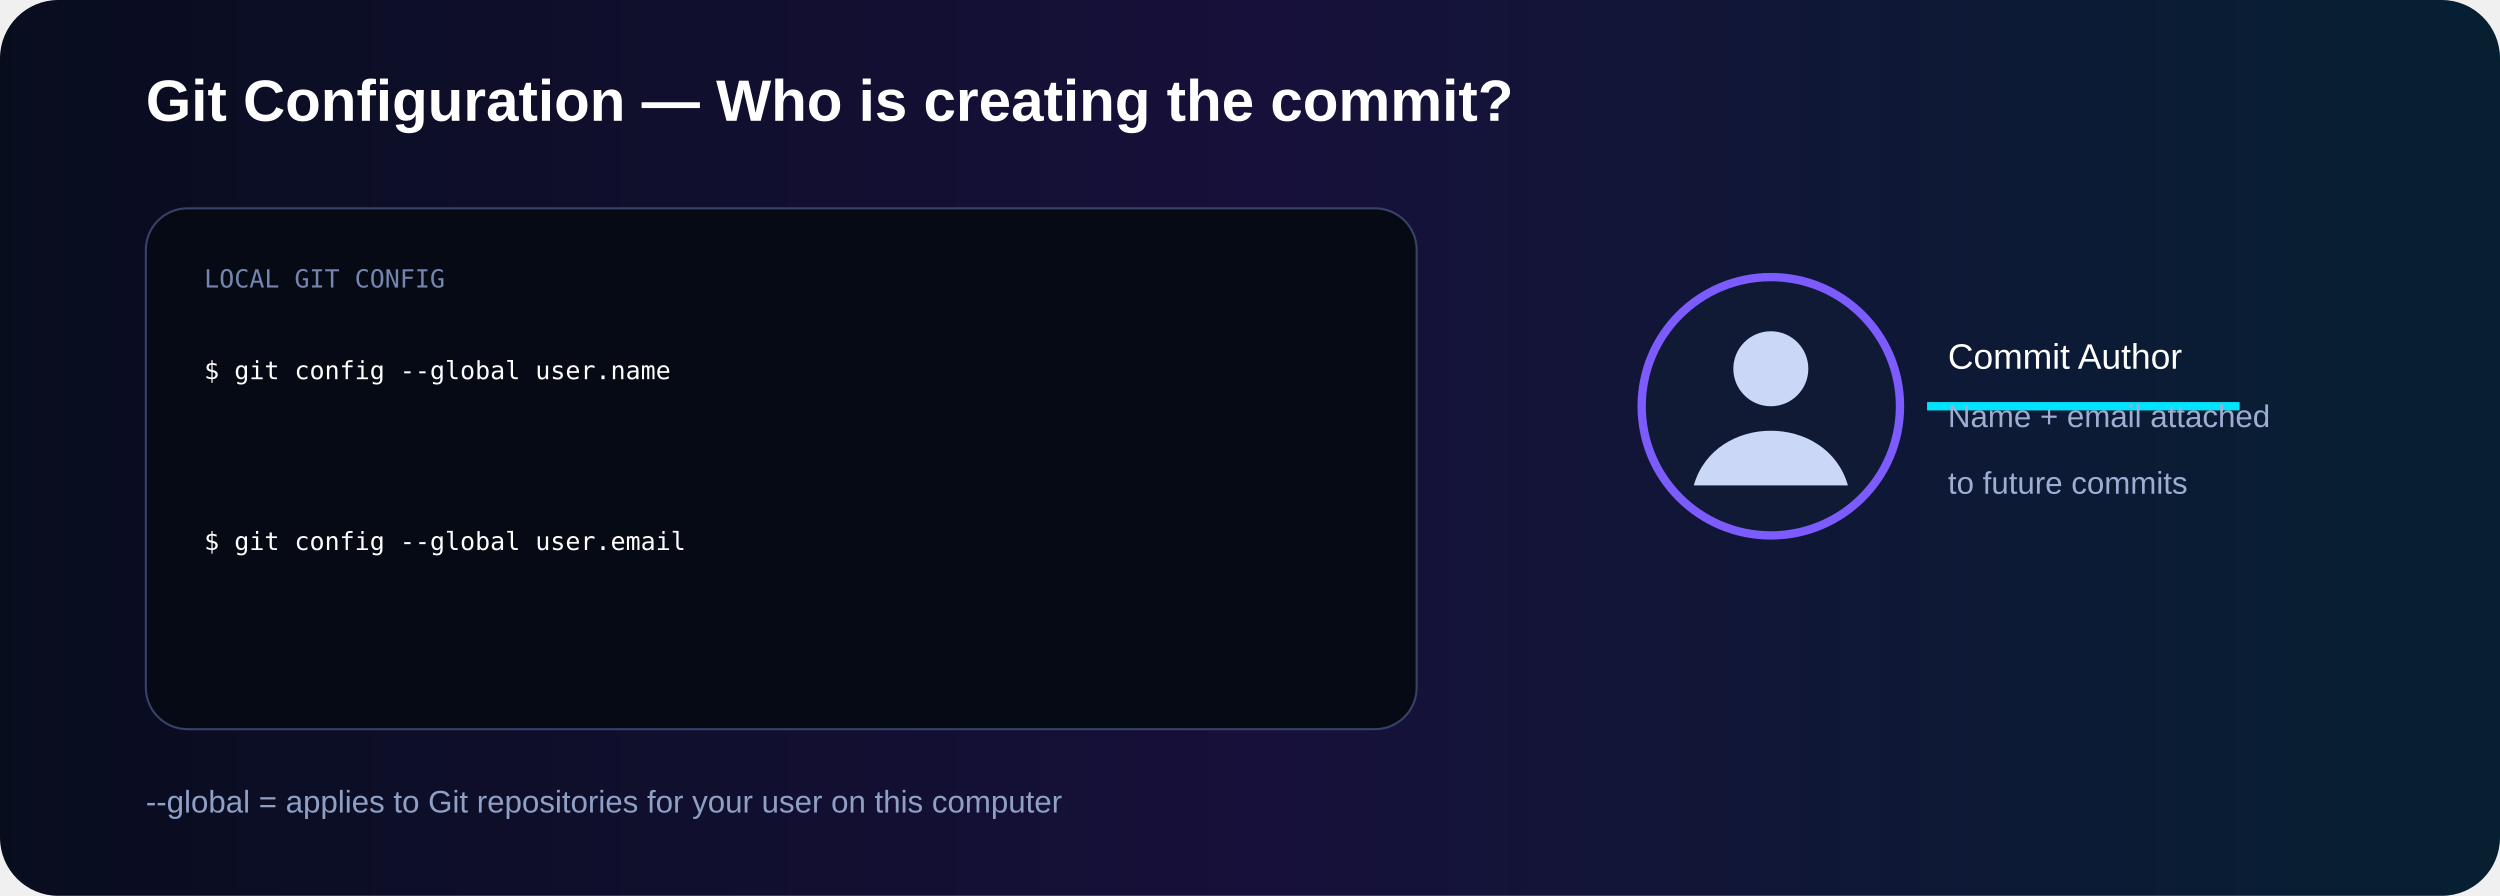
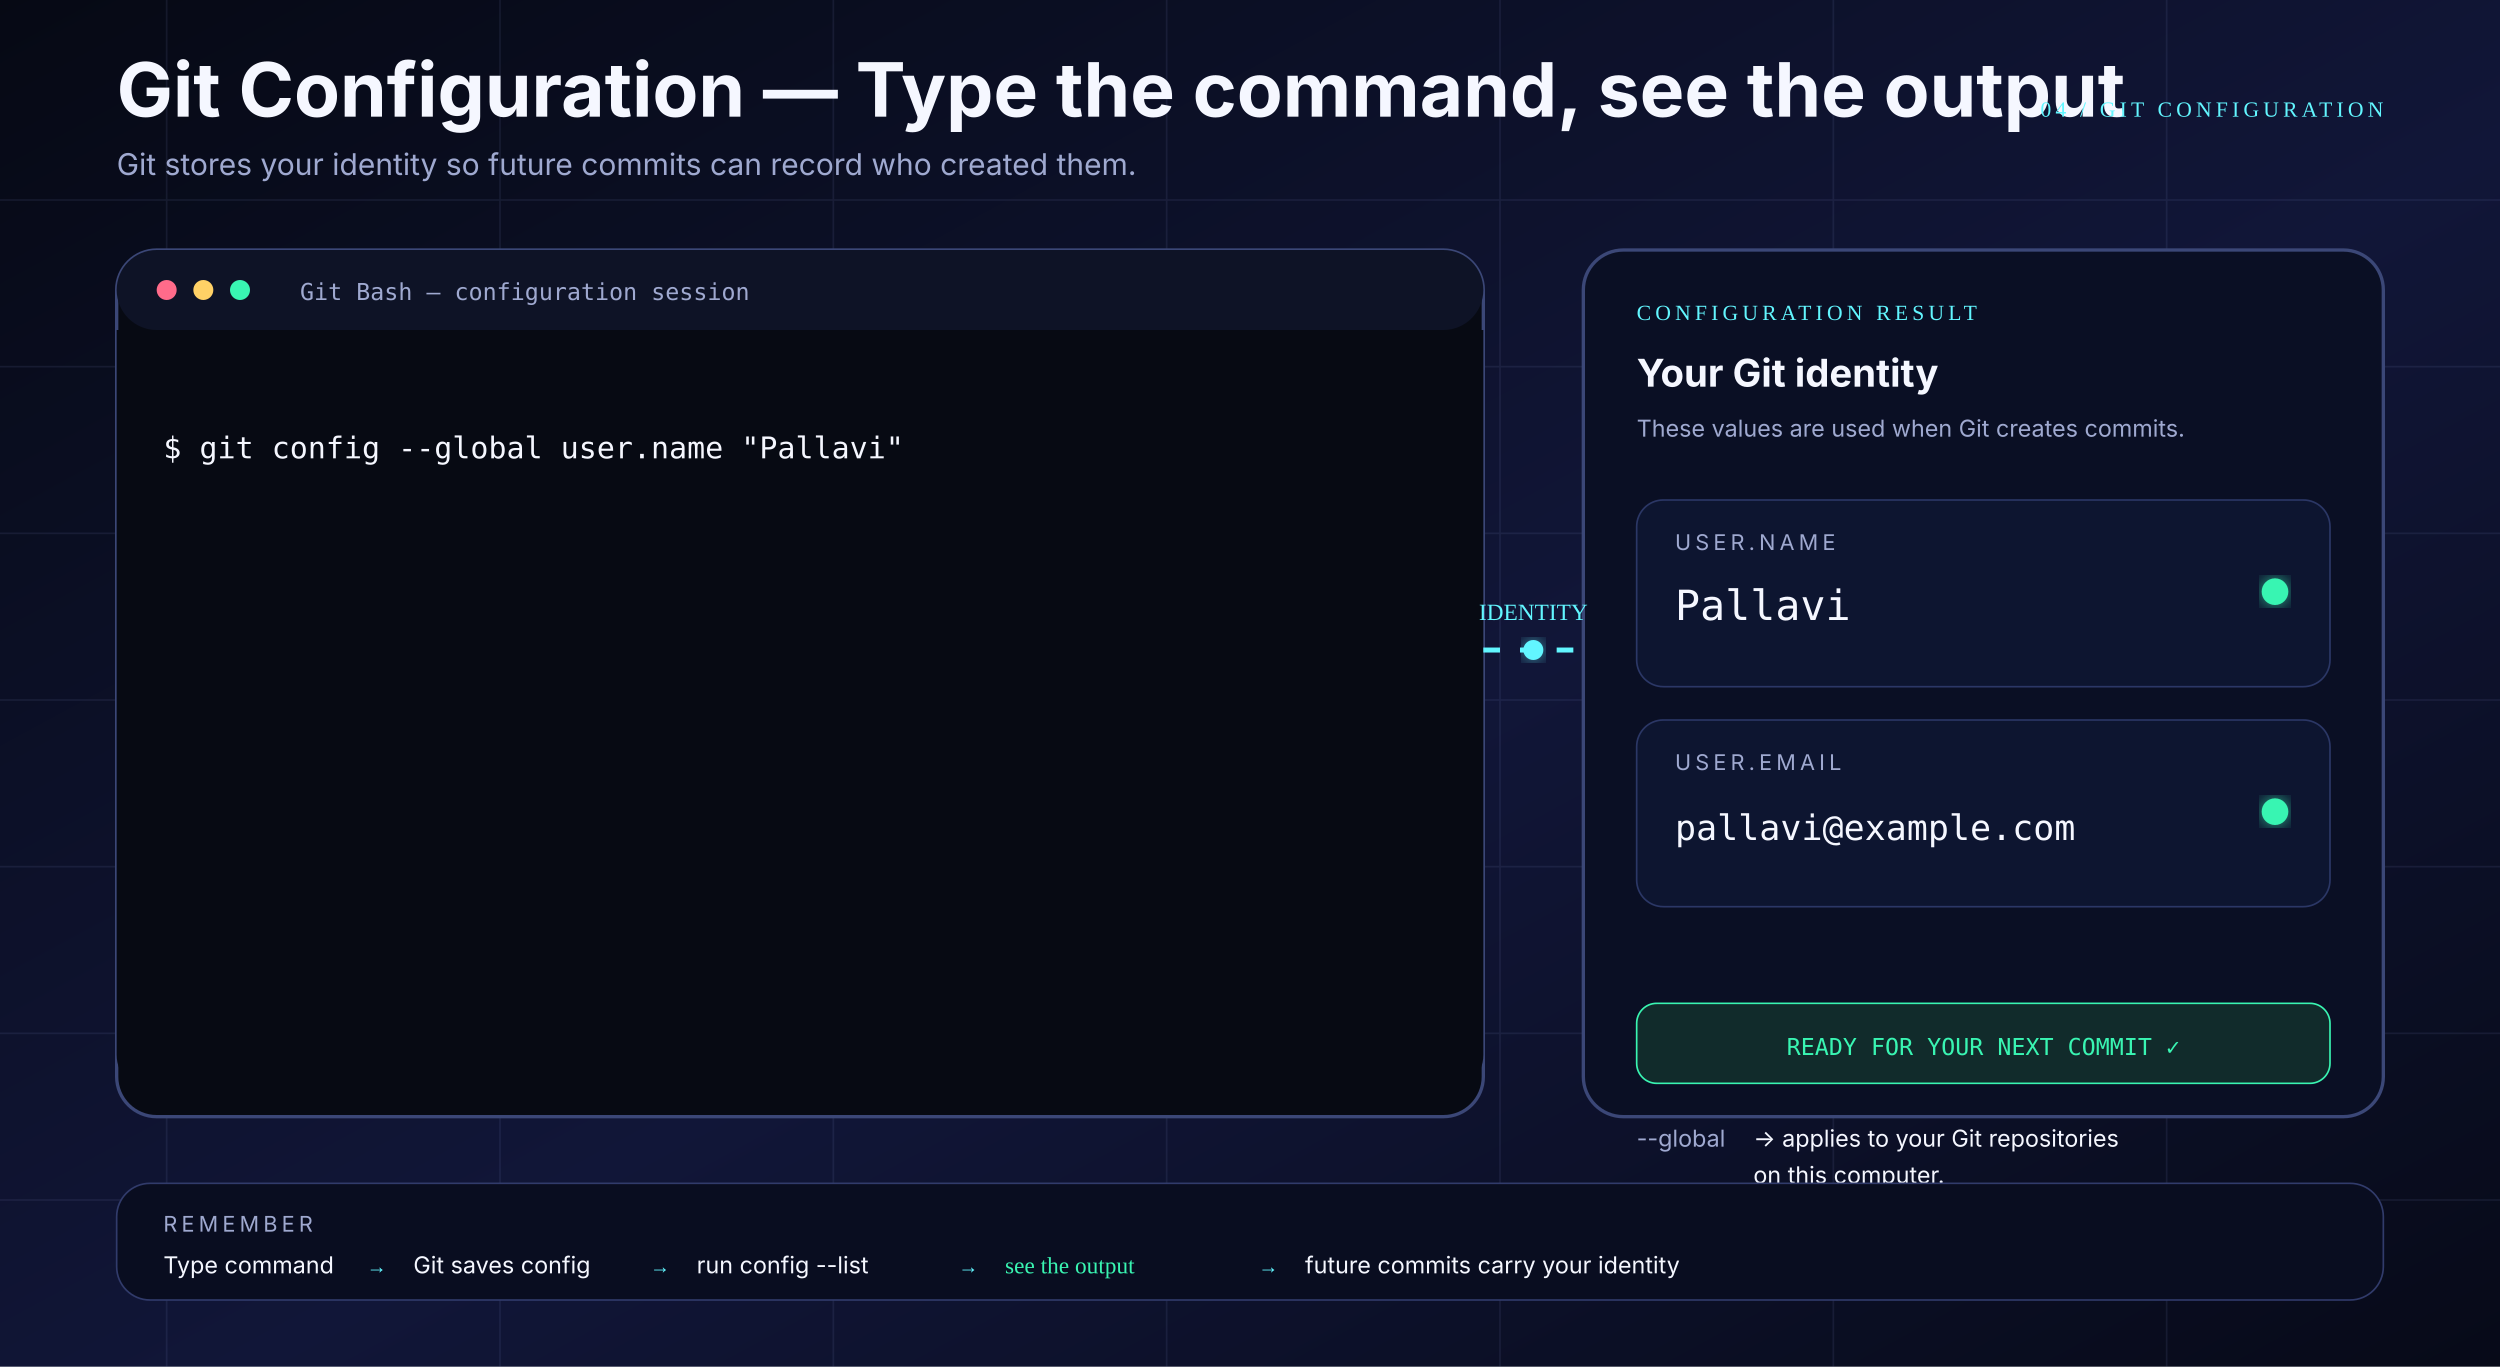
- <svg xmlns="http://www.w3.org/2000/svg" width="1200" height="430" viewBox="0 0 1200 430">
+ <svg xmlns="http://www.w3.org/2000/svg" width="1500" height="820" viewBox="0 0 1500 820">
  <defs>
-     <linearGradient id="b" x1="0" x2="1">
-       <stop stop-color="#080d1e" />
-       <stop offset=".5" stop-color="#17103a" />
-       <stop offset="1" stop-color="#062032" />
+     <linearGradient id="bg" x1="0" y1="0" x2="1" y2="1">
+       <stop stop-color="#060914" />
+       <stop offset=".55" stop-color="#111638" />
+       <stop offset="1" stop-color="#070A18" />
    </linearGradient>
+     <linearGradient id="line" x1="0" x2="1">
+       <stop stop-color="#62F6FF" />
+       <stop offset=".5" stop-color="#A17CFF" />
+       <stop offset="1" stop-color="#39F5B2" />
+     </linearGradient>
+     <filter id="glow">
+       <feGaussianBlur stdDeviation="6" result="b" />
+       <feMerge>
+         <feMergeNode in="b" />
+         <feMergeNode in="SourceGraphic" />
+       </feMerge>
+     </filter>
+     <clipPath id="termClip">
+       <rect x="70" y="170" width="820" height="485" rx="22" />
+     </clipPath>
+     <style>
+  .t{font-family:Inter,Segoe UI,Arial,sans-serif;fill:#F5F7FF}.m{font-family:Inter,Segoe UI,Arial,sans-serif;fill:#9FA9D0}.mono{font-family:Consolas,Monaco,monospace}.cyan{fill:#62F6FF}.green{fill:#39F5B2}.purple{fill:#B39CFF}.label{font-size:13px;letter-spacing:2.5px}.title{font-size:45px;font-weight:750}.sub{font-size:18px}.cmd{font-size:18px;fill:#F5F7FF}.out{font-size:17px;fill:#39F5B2}.dim{font-size:15px;fill:#7E89B0}.h{font-size:23px;font-weight:700}.small{font-size:14px}
+  </style>
  </defs>
-   <rect width="1200" height="430" rx="28" fill="url(#b)" />
-   <text x="70" y="58" fill="#fff" font-family="Arial" font-size="28" font-weight="700">Git Configuration — Who is creating the commit?</text>
-   <g transform="translate(70 100)">
-     <rect width="610" height="250" rx="20" fill="#060a15" stroke="#364267" />
-     <text x="28" y="38" fill="#7485af" font-family="monospace">LOCAL GIT CONFIG</text>
-     <text x="28" y="82" fill="#fff" font-family="monospace">$ git config --global user.name</text>
-     <text x="28" y="116" fill="#72f2c2" font-family="monospace" opacity="0">
-       <animate attributeName="opacity" begin=".7s" dur=".3s" values="0;1" fill="freeze" />Pallavi</text>
-     <text x="28" y="164" fill="#fff" font-family="monospace">$ git config --global user.email</text>
-     <text x="28" y="198" fill="#72f2c2" font-family="monospace" opacity="0">
-       <animate attributeName="opacity" begin="1.5s" dur=".3s" values="0;1" fill="freeze" />you@example.com</text>
+   <rect width="1500" height="820" fill="url(#bg)" />
+   <g opacity=".12">
+     <path d="M0 120H1500M0 220H1500M0 320H1500M0 420H1500M0 520H1500M0 620H1500M0 720H1500" stroke="#7D87C5" />
+     <path d="M100 0V820M300 0V820M500 0V820M700 0V820M900 0V820M1100 0V820M1300 0V820" stroke="#7D87C5" />
  </g>
-   <g transform="translate(750 115)">
-     <circle cx="100" cy="80" r="62" fill="#101a35" stroke="#7c5cff" stroke-width="4" />
-     <circle cx="100" cy="62" r="18" fill="#cbd7f7" />
-     <path d="M63 118c10-35 64-35 74 0" fill="#cbd7f7" />
-     <path d="M175 80h150" stroke="#00e5ff" stroke-width="4" />
-     <text x="185" y="62" fill="#fff" font-family="Arial" font-size="17">Commit Author</text>
-     <text x="185" y="90" fill="#9daed2" font-family="Arial" font-size="15">Name + email attached</text>
-     <text x="185" y="122" fill="#9daed2" font-family="Arial" font-size="15">to future commits</text>
+   <text x="70" y="70" class="t title">Git Configuration — Type the command, see the output</text>
+   <text x="70" y="105" class="m sub">Git stores your identity so future commits can record who created them.</text>
+   <text x="1430" y="70" text-anchor="end" class="cyan label">04 / GIT CONFIGURATION</text>
+   <g>
+     <rect x="70" y="150" width="820" height="520" rx="24" fill="#070A13" stroke="#3B4777" stroke-width="2" />
+     <rect x="70" y="150" width="820" height="48" rx="24" fill="#0E1326" />
+     <circle cx="100" cy="174" r="6" fill="#FF6B8A" />
+     <circle cx="122" cy="174" r="6" fill="#FFD166" />
+     <circle cx="144" cy="174" r="6" fill="#39F5B2" />
+     <text x="180" y="180" class="m mono small">Git Bash — configuration session</text>
+     <text x="98" y="235" class="green mono small">pallavi@devbox</text>
+     <text x="205" y="235" class="m mono small">MINGW64 ~/GitVault</text>
+     <g clip-path="url(#termClip)">
+       <rect x="70" y="198" width="820" height="472" fill="#070A13" />
+       <text x="98" y="275" class="cyan mono cmd">$ git config --global user.name "Pallavi"</text>
+       <rect x="98" y="249" width="0" height="34" fill="#62F6FF" opacity=".16">
+         <animate attributeName="width" values="0;440" dur="1.15s" fill="freeze" />
+       </rect>
+       <text x="98" y="315" class="out mono" opacity="0">✓ name saved to global Git config<animate attributeName="opacity" begin="1.25s" dur=".35s" values="0;1" fill="freeze" />
+       </text>
+       <text x="98" y="365" class="cyan mono cmd" opacity="0">$ git config --global user.email "pallavi@example.com"<animate attributeName="opacity" begin="2s" dur=".25s" values="0;1" fill="freeze" />
+       </text>
+       <text x="98" y="405" class="out mono" opacity="0">✓ email saved to global Git config<animate attributeName="opacity" begin="3.15s" dur=".35s" values="0;1" fill="freeze" />
+       </text>
+       <text x="98" y="455" class="cyan mono cmd" opacity="0">$ git config --global --list<animate attributeName="opacity" begin="3.85s" dur=".25s" values="0;1" fill="freeze" />
+       </text>
+       <text x="98" y="495" class="out mono" opacity="0">user.name=Pallavi<animate attributeName="opacity" begin="4.35s" dur=".35s" values="0;1" fill="freeze" />
+       </text>
+       <text x="98" y="530" class="out mono" opacity="0">user.email=pallavi@example.com<animate attributeName="opacity" begin="4.65s" dur=".35s" values="0;1" fill="freeze" />
+       </text>
+       <text x="98" y="585" class="green mono small" opacity="0">✓ Git identity configured<animate attributeName="opacity" begin="5.15s" dur=".35s" values="0;1" fill="freeze" />
+       </text>
+       <rect x="98" y="607" width="10" height="22" fill="#62F6FF" opacity="0">
+         <animate attributeName="opacity" values="0;1;0" dur=".9s" repeatCount="indefinite" begin="1.2s" />
+       </rect>
+     </g>
  </g>
-   <text x="70" y="390" fill="#8fa0c5" font-family="Arial" font-size="15">--global = applies to Git repositories for your user on this computer</text>
+   <g transform="translate(950 150)">
+     <rect width="480" height="520" rx="24" fill="#0A0F24" stroke="#3B4777" stroke-width="2" />
+     <text x="32" y="42" class="cyan label">CONFIGURATION RESULT</text>
+     <text x="32" y="82" class="t h">Your Git identity</text>
+     <text x="32" y="112" class="m small">These values are used when Git creates commits.</text>
+     <rect x="32" y="150" width="416" height="112" rx="16" fill="#0D1530" stroke="#2B3766" />
+     <text x="55" y="180" class="m label">USER.NAME</text>
+     <text x="55" y="222" class="t mono" font-size="25">Pallavi</text>
+     <circle cx="415" cy="205" r="8" fill="#39F5B2" filter="url(#glow)">
+       <animate attributeName="r" values="6;10;6" dur="1.5s" repeatCount="indefinite" />
+     </circle>
+     <rect x="32" y="282" width="416" height="112" rx="16" fill="#0D1530" stroke="#2B3766" />
+     <text x="55" y="312" class="m label">USER.EMAIL</text>
+     <text x="55" y="354" class="t mono" font-size="21">pallavi@example.com</text>
+     <circle cx="415" cy="337" r="8" fill="#39F5B2" filter="url(#glow)">
+       <animate attributeName="r" values="6;10;6" dur="1.5s" begin=".4s" repeatCount="indefinite" />
+     </circle>
+     <path d="M240 405V445" stroke="url(#line)" stroke-width="4" stroke-dasharray="8 10">
+       <animate attributeName="stroke-dashoffset" values="0;36" dur="1s" repeatCount="indefinite" />
+     </path>
+     <rect x="32" y="452" width="416" height="48" rx="12" fill="#112B2B" stroke="#39F5B2" />
+     <text x="240" y="483" text-anchor="middle" class="green mono small">READY FOR YOUR NEXT COMMIT ✓</text>
+     <text x="32" y="538" class="m small">--global</text>
+     <text x="102" y="538" class="t small">→ applies to your Git repositories</text>
+     <text x="102" y="560" class="t small">on this computer.</text>
+   </g>
+   <g>
+     <path d="M890 390 C920 390 920 390 950 390" stroke="#62F6FF" stroke-width="3" stroke-dasharray="10 12" fill="none">
+       <animate attributeName="stroke-dashoffset" values="0;44" dur="1.1s" repeatCount="indefinite" />
+     </path>
+     <circle cx="920" cy="390" r="6" fill="#62F6FF" filter="url(#glow)" />
+     <text x="920" y="372" text-anchor="middle" class="cyan small">IDENTITY</text>
+   </g>
+   <rect x="70" y="710" width="1360" height="70" rx="20" fill="#090D20" stroke="#313B6B" />
+   <text x="98" y="739" class="m label">REMEMBER</text>
+   <text x="98" y="764" class="t small">Type command</text>
+   <text x="220" y="764" class="cyan">→</text>
+   <text x="248" y="764" class="t small">Git saves config</text>
+   <text x="390" y="764" class="cyan">→</text>
+   <text x="418" y="764" class="t small">run config --list</text>
+   <text x="575" y="764" class="cyan">→</text>
+   <text x="603" y="764" class="green small">see the output</text>
+   <text x="755" y="764" class="cyan">→</text>
+   <text x="783" y="764" class="t small">future commits carry your identity</text>
</svg>
